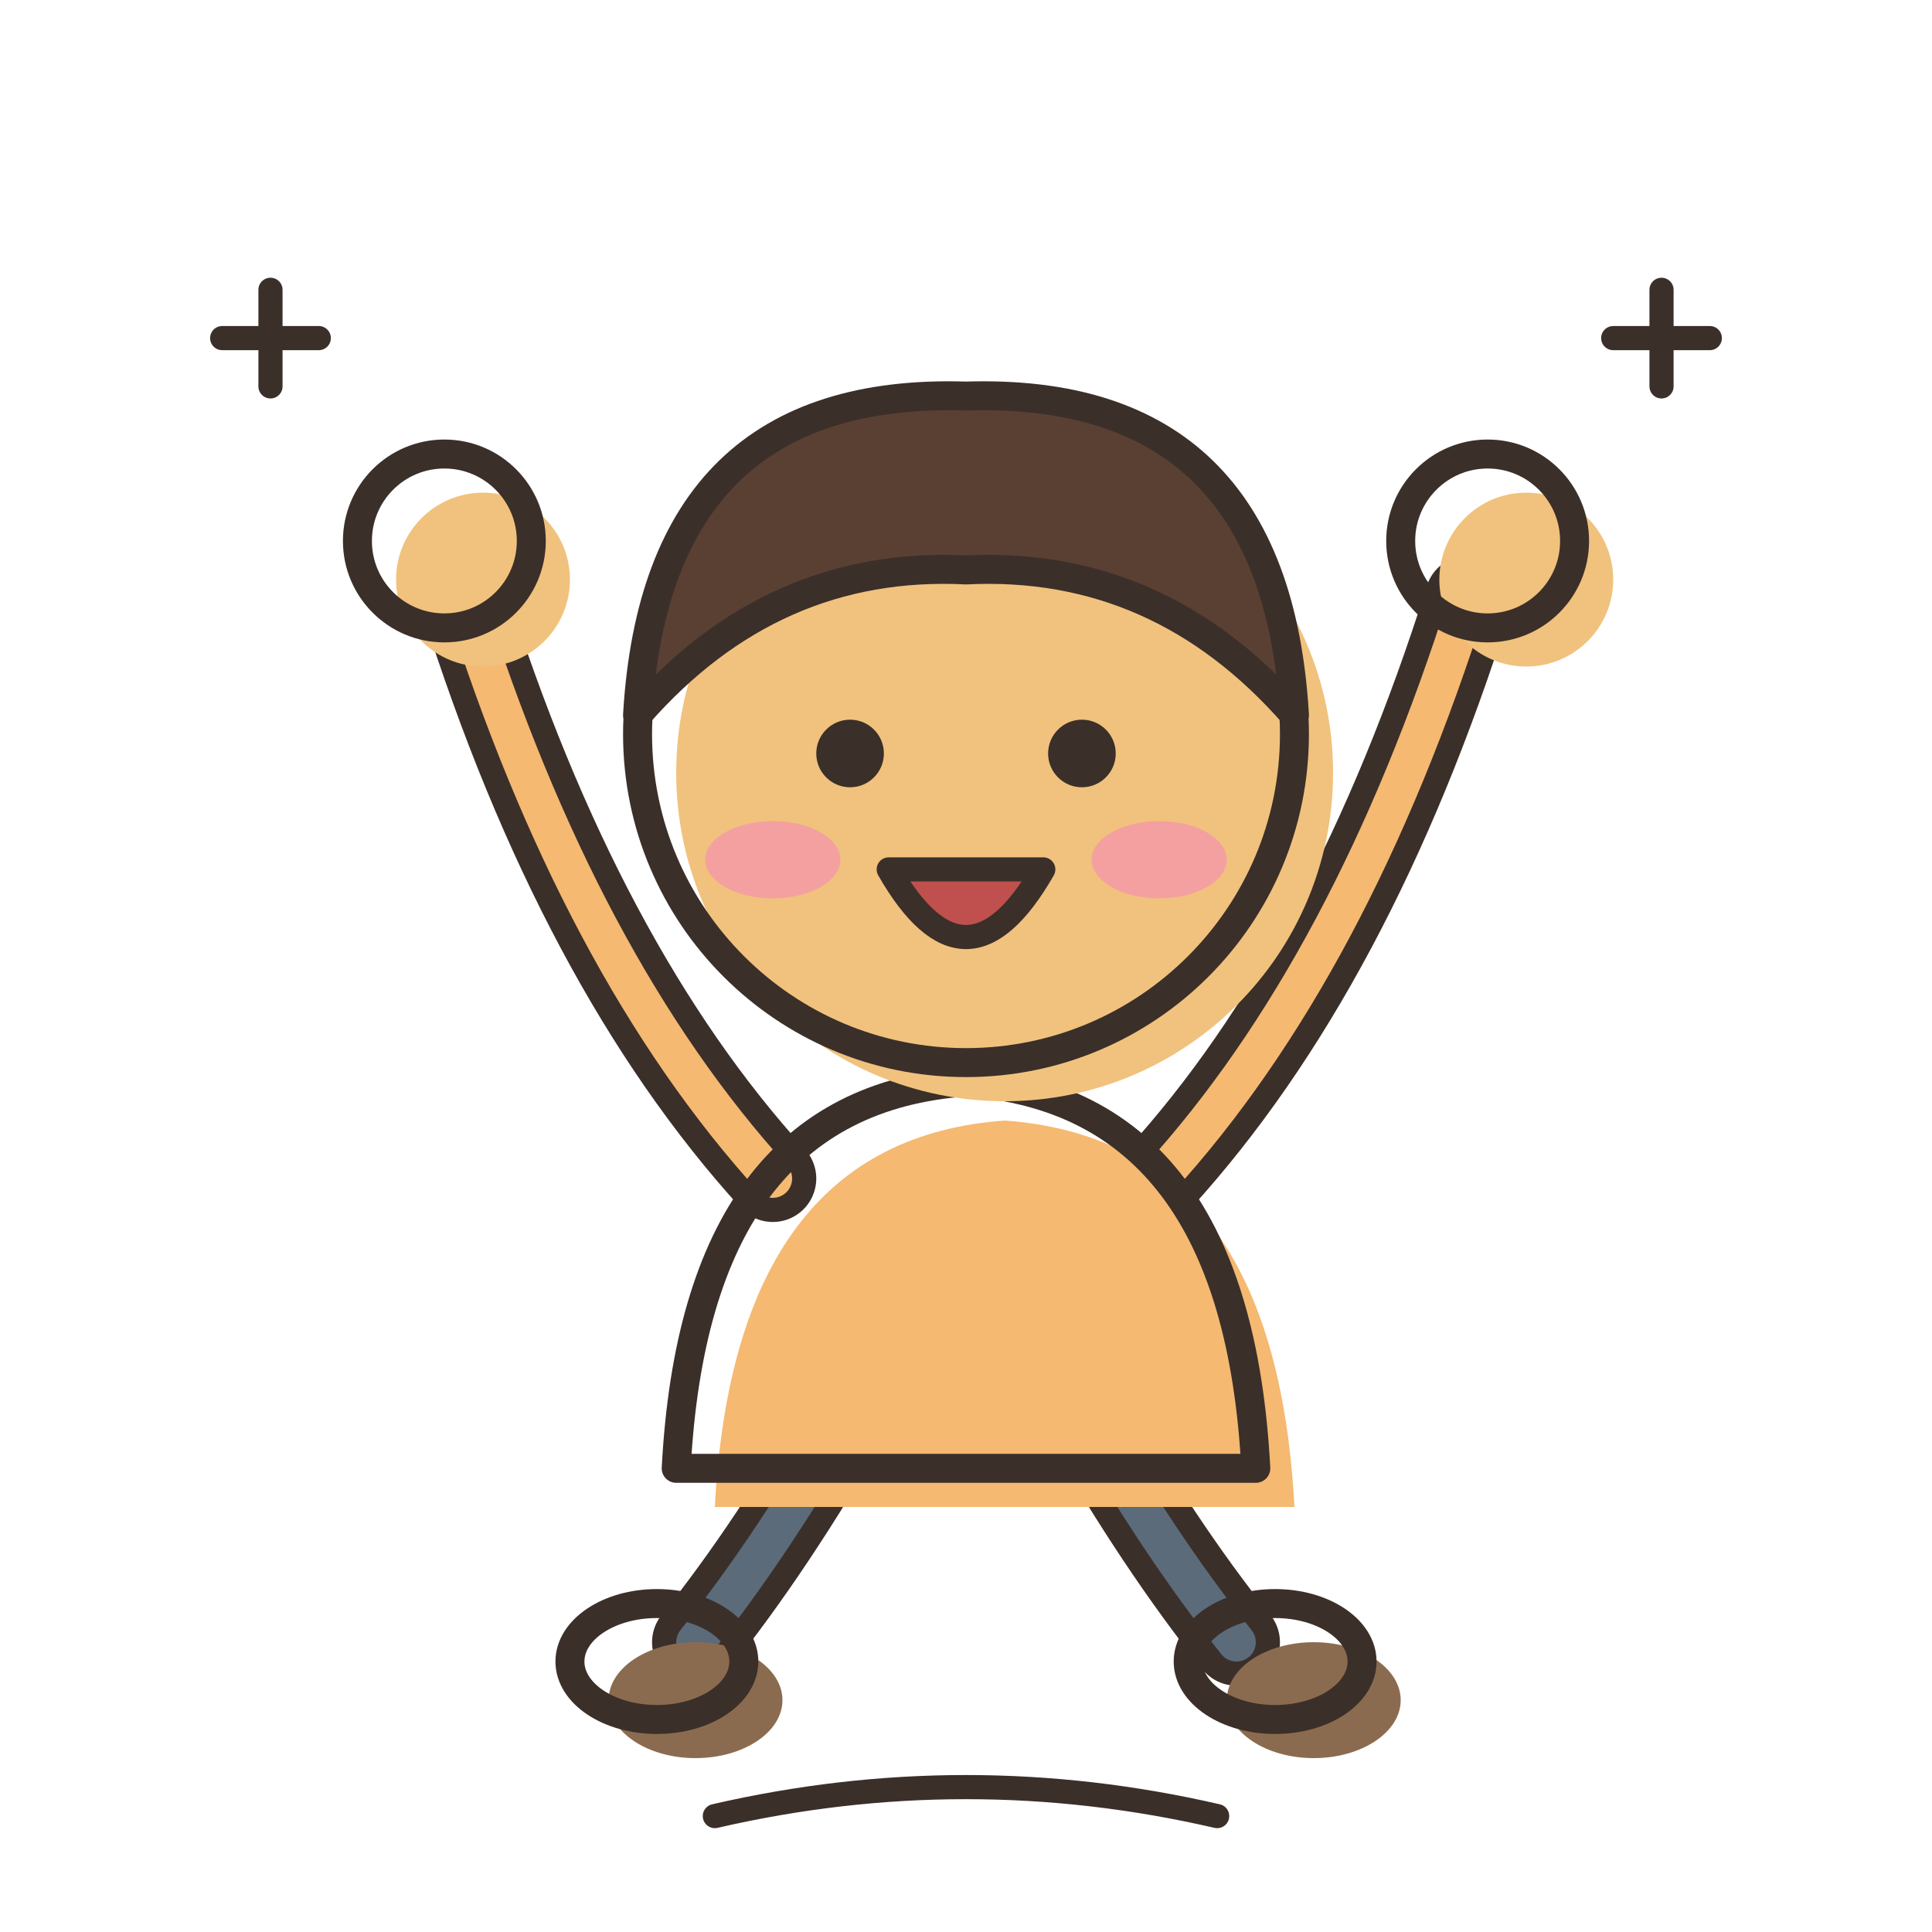
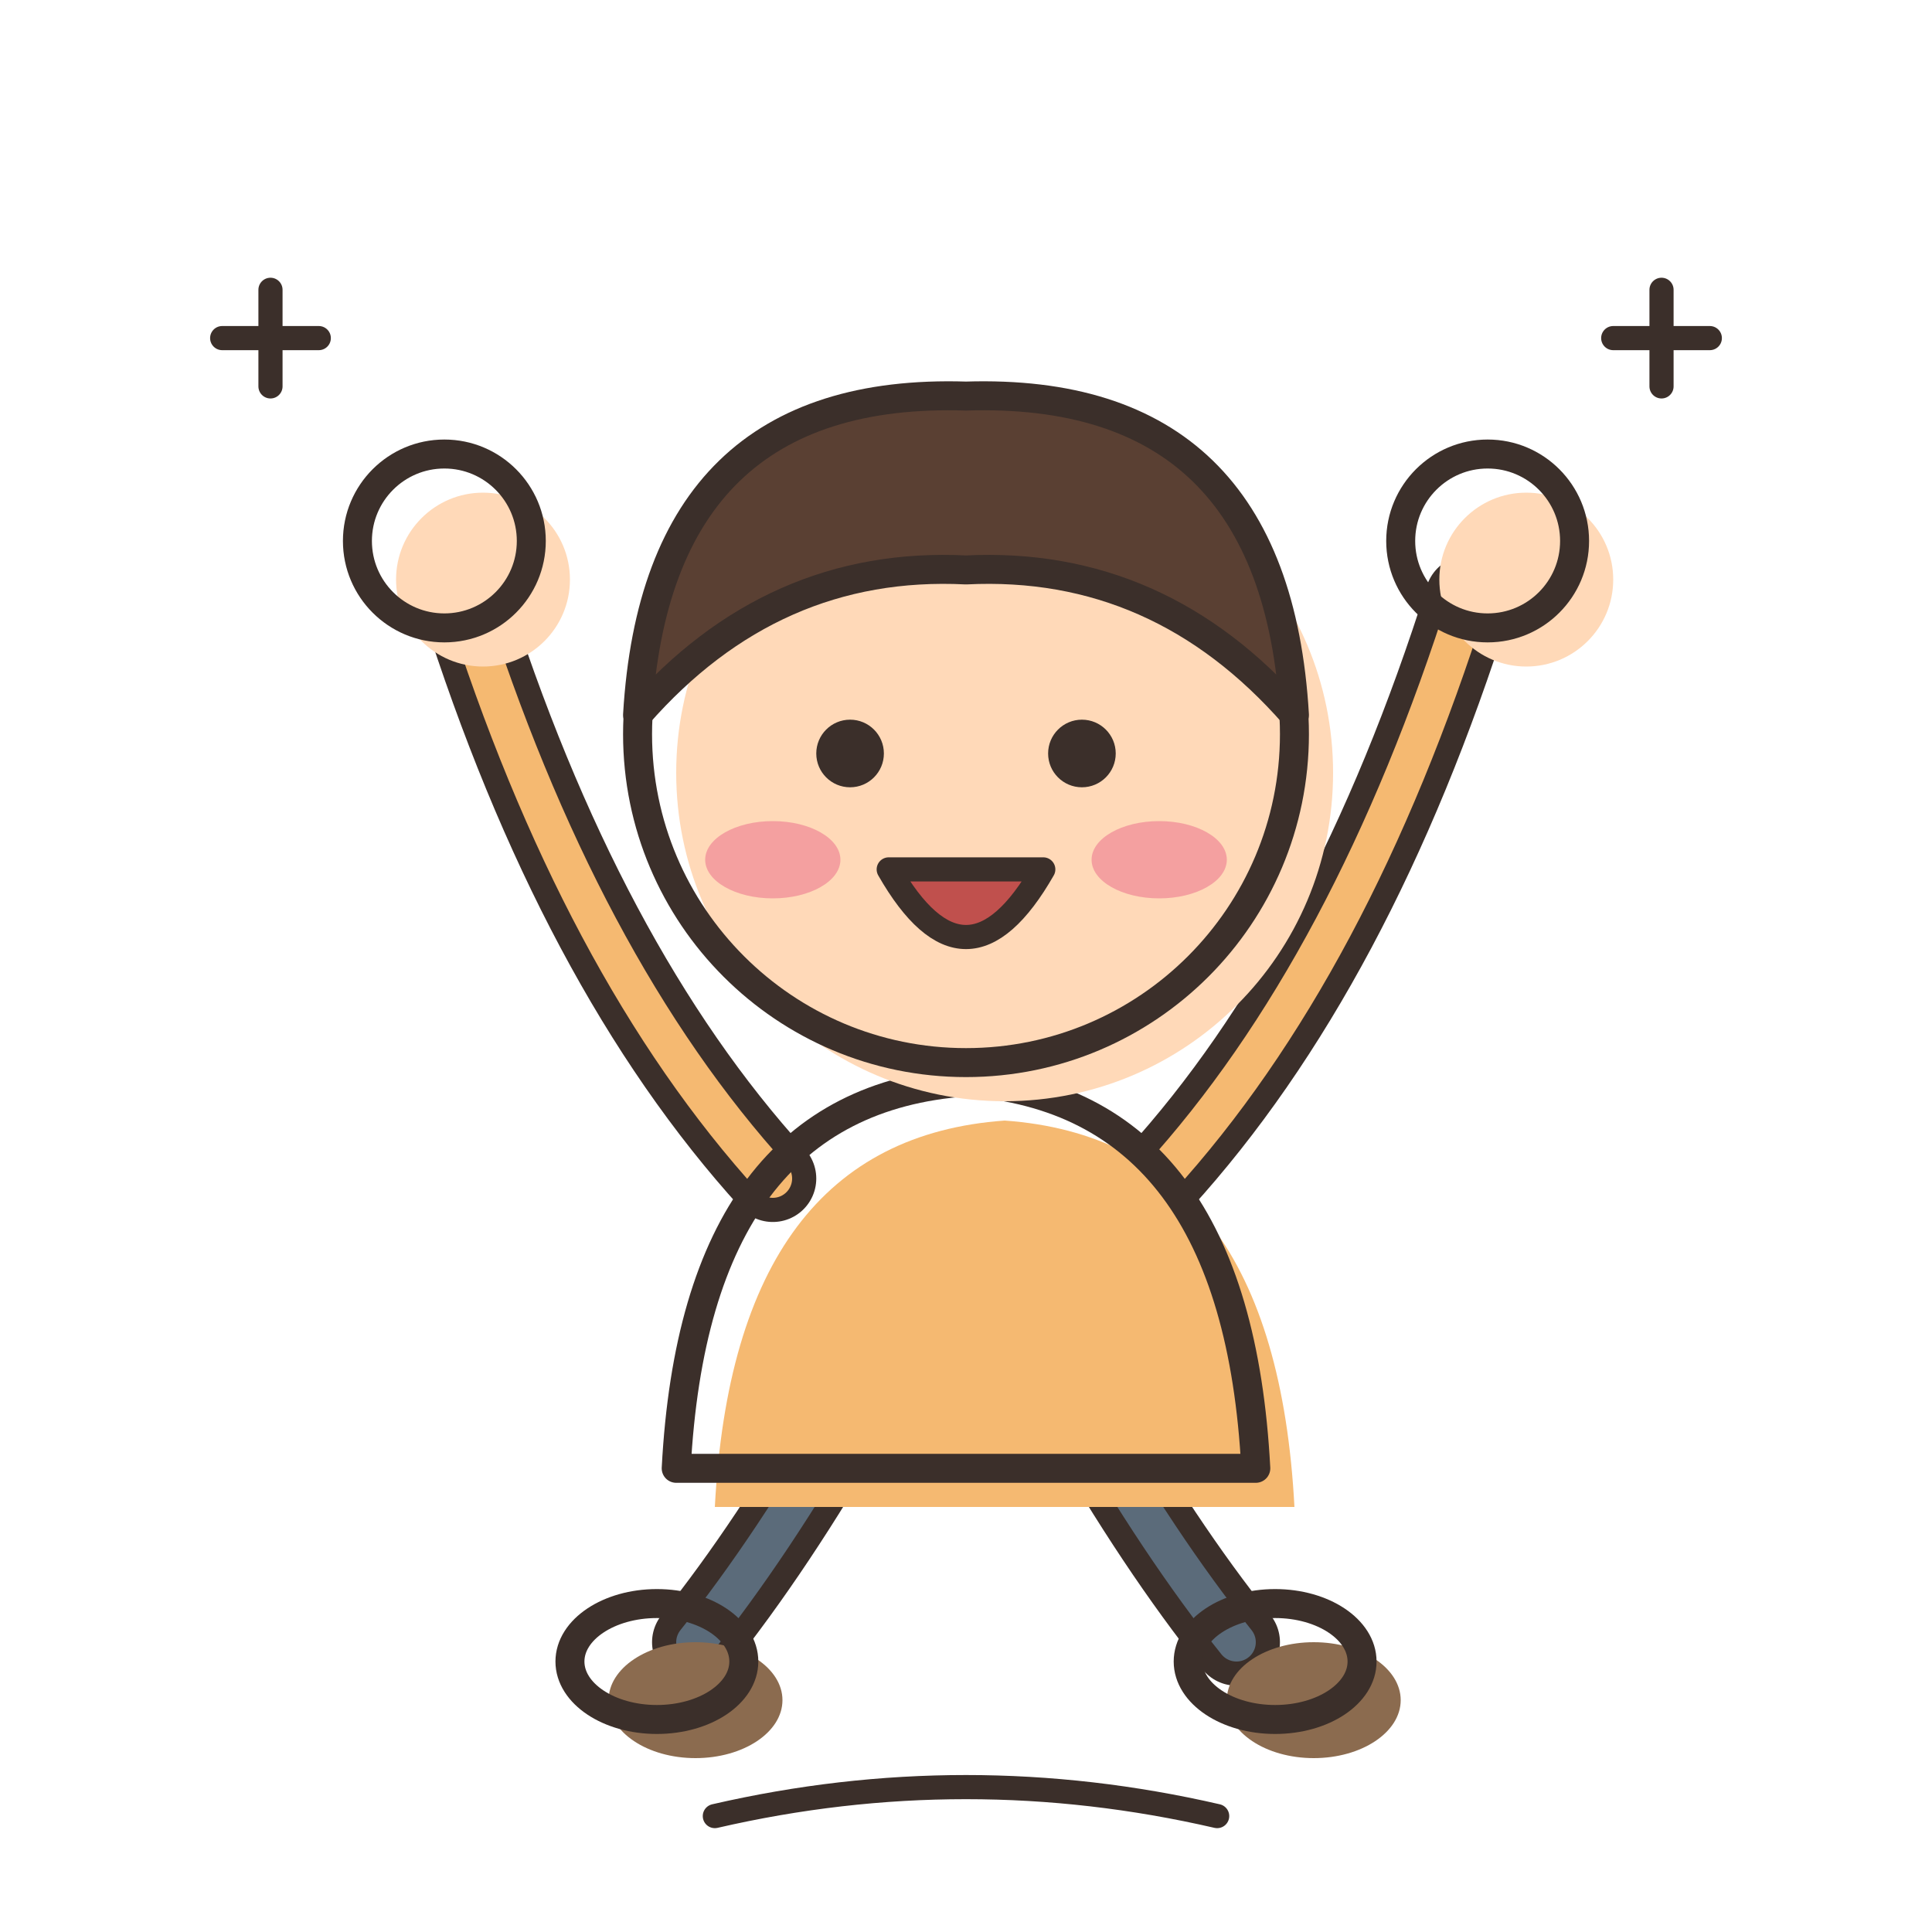
<svg xmlns="http://www.w3.org/2000/svg" viewBox="0 0 200 200" width="1000" height="1000">
  <g stroke="#3b2f2a" stroke-width="3" stroke-linecap="round" stroke-linejoin="round">
    <path d="M80 122 Q60 100 48 62" stroke-width="9" fill="none" />
    <path d="M80 122 Q60 100 48 62" stroke="#f5b971" stroke-width="4" fill="none" />
    <path d="M120 122 Q140 100 152 62" stroke-width="9" fill="none" />
    <path d="M120 122 Q140 100 152 62" stroke="#f5b971" stroke-width="4" fill="none" />
    <g transform="translate(4 4)">
-       <circle cx="46" cy="56" r="9" fill="#f1c27d" stroke="none" />
+       <circle cx="46" cy="56" r="9" fill="#ffd9b8" stroke="none" />
    </g>
    <circle cx="46" cy="56" r="9" fill="none" />
    <g transform="translate(4 4)">
-       <circle cx="154" cy="56" r="9" fill="#f1c27d" stroke="none" />
+       <circle cx="154" cy="56" r="9" fill="#ffd9b8" stroke="none" />
    </g>
    <circle cx="154" cy="56" r="9" fill="none" />
    <path d="M88 146 Q80 160 72 170" stroke-width="9" fill="none" />
    <path d="M88 146 Q80 160 72 170" stroke="#5b6b7a" stroke-width="4" fill="none" />
    <path d="M112 146 Q120 160 128 170" stroke-width="9" fill="none" />
    <path d="M112 146 Q120 160 128 170" stroke="#5b6b7a" stroke-width="4" fill="none" />
    <g transform="translate(4 4)">
      <ellipse cx="68" cy="172" rx="9" ry="6" fill="#8b6b4f" stroke="none" />
    </g>
    <ellipse cx="68" cy="172" rx="9" ry="6" fill="none" />
    <g transform="translate(4 4)">
      <ellipse cx="132" cy="172" rx="9" ry="6" fill="#8b6b4f" stroke="none" />
    </g>
    <ellipse cx="132" cy="172" rx="9" ry="6" fill="none" />
    <g transform="translate(4 4)">
      <path d="M70 152 Q72 114 100 112 Q128 114 130 152Z" fill="#f5b971" stroke="none" />
    </g>
    <path d="M70 152 Q72 114 100 112 Q128 114 130 152Z" fill="none" />
    <g transform="translate(4 4)">
-       <circle cx="100" cy="76" r="34" fill="#f1c27d" stroke="none" />
+       <circle cx="100" cy="76" r="34" fill="#ffd9b8" stroke="none" />
    </g>
    <circle cx="100" cy="76" r="34" fill="none" />
    <path d="M66 74 Q68 40 100 41 Q132 40 134 74 Q120 58 100 59 Q80 58 66 74Z" fill="#5a4033" />
    <circle cx="88" cy="78" r="3.5" fill="#3b2f2a" stroke="none" />
    <circle cx="112" cy="78" r="3.5" fill="#3b2f2a" stroke="none" />
    <ellipse cx="80" cy="89" rx="7" ry="4" fill="#f4a0a0" stroke="none" />
    <ellipse cx="120" cy="89" rx="7" ry="4" fill="#f4a0a0" stroke="none" />
    <path d="M92 90 Q100 104 108 90Z" stroke-width="2.5" fill="#c0504d" />
    <path d="M74 188 Q100 182 126 188" stroke-width="2.5" fill="none" />
    <path d="M28 30 L28 40 M23 35 L33 35 M172 30 L172 40 M167 35 L177 35" stroke-width="2.5" fill="none" />
  </g>
</svg>
